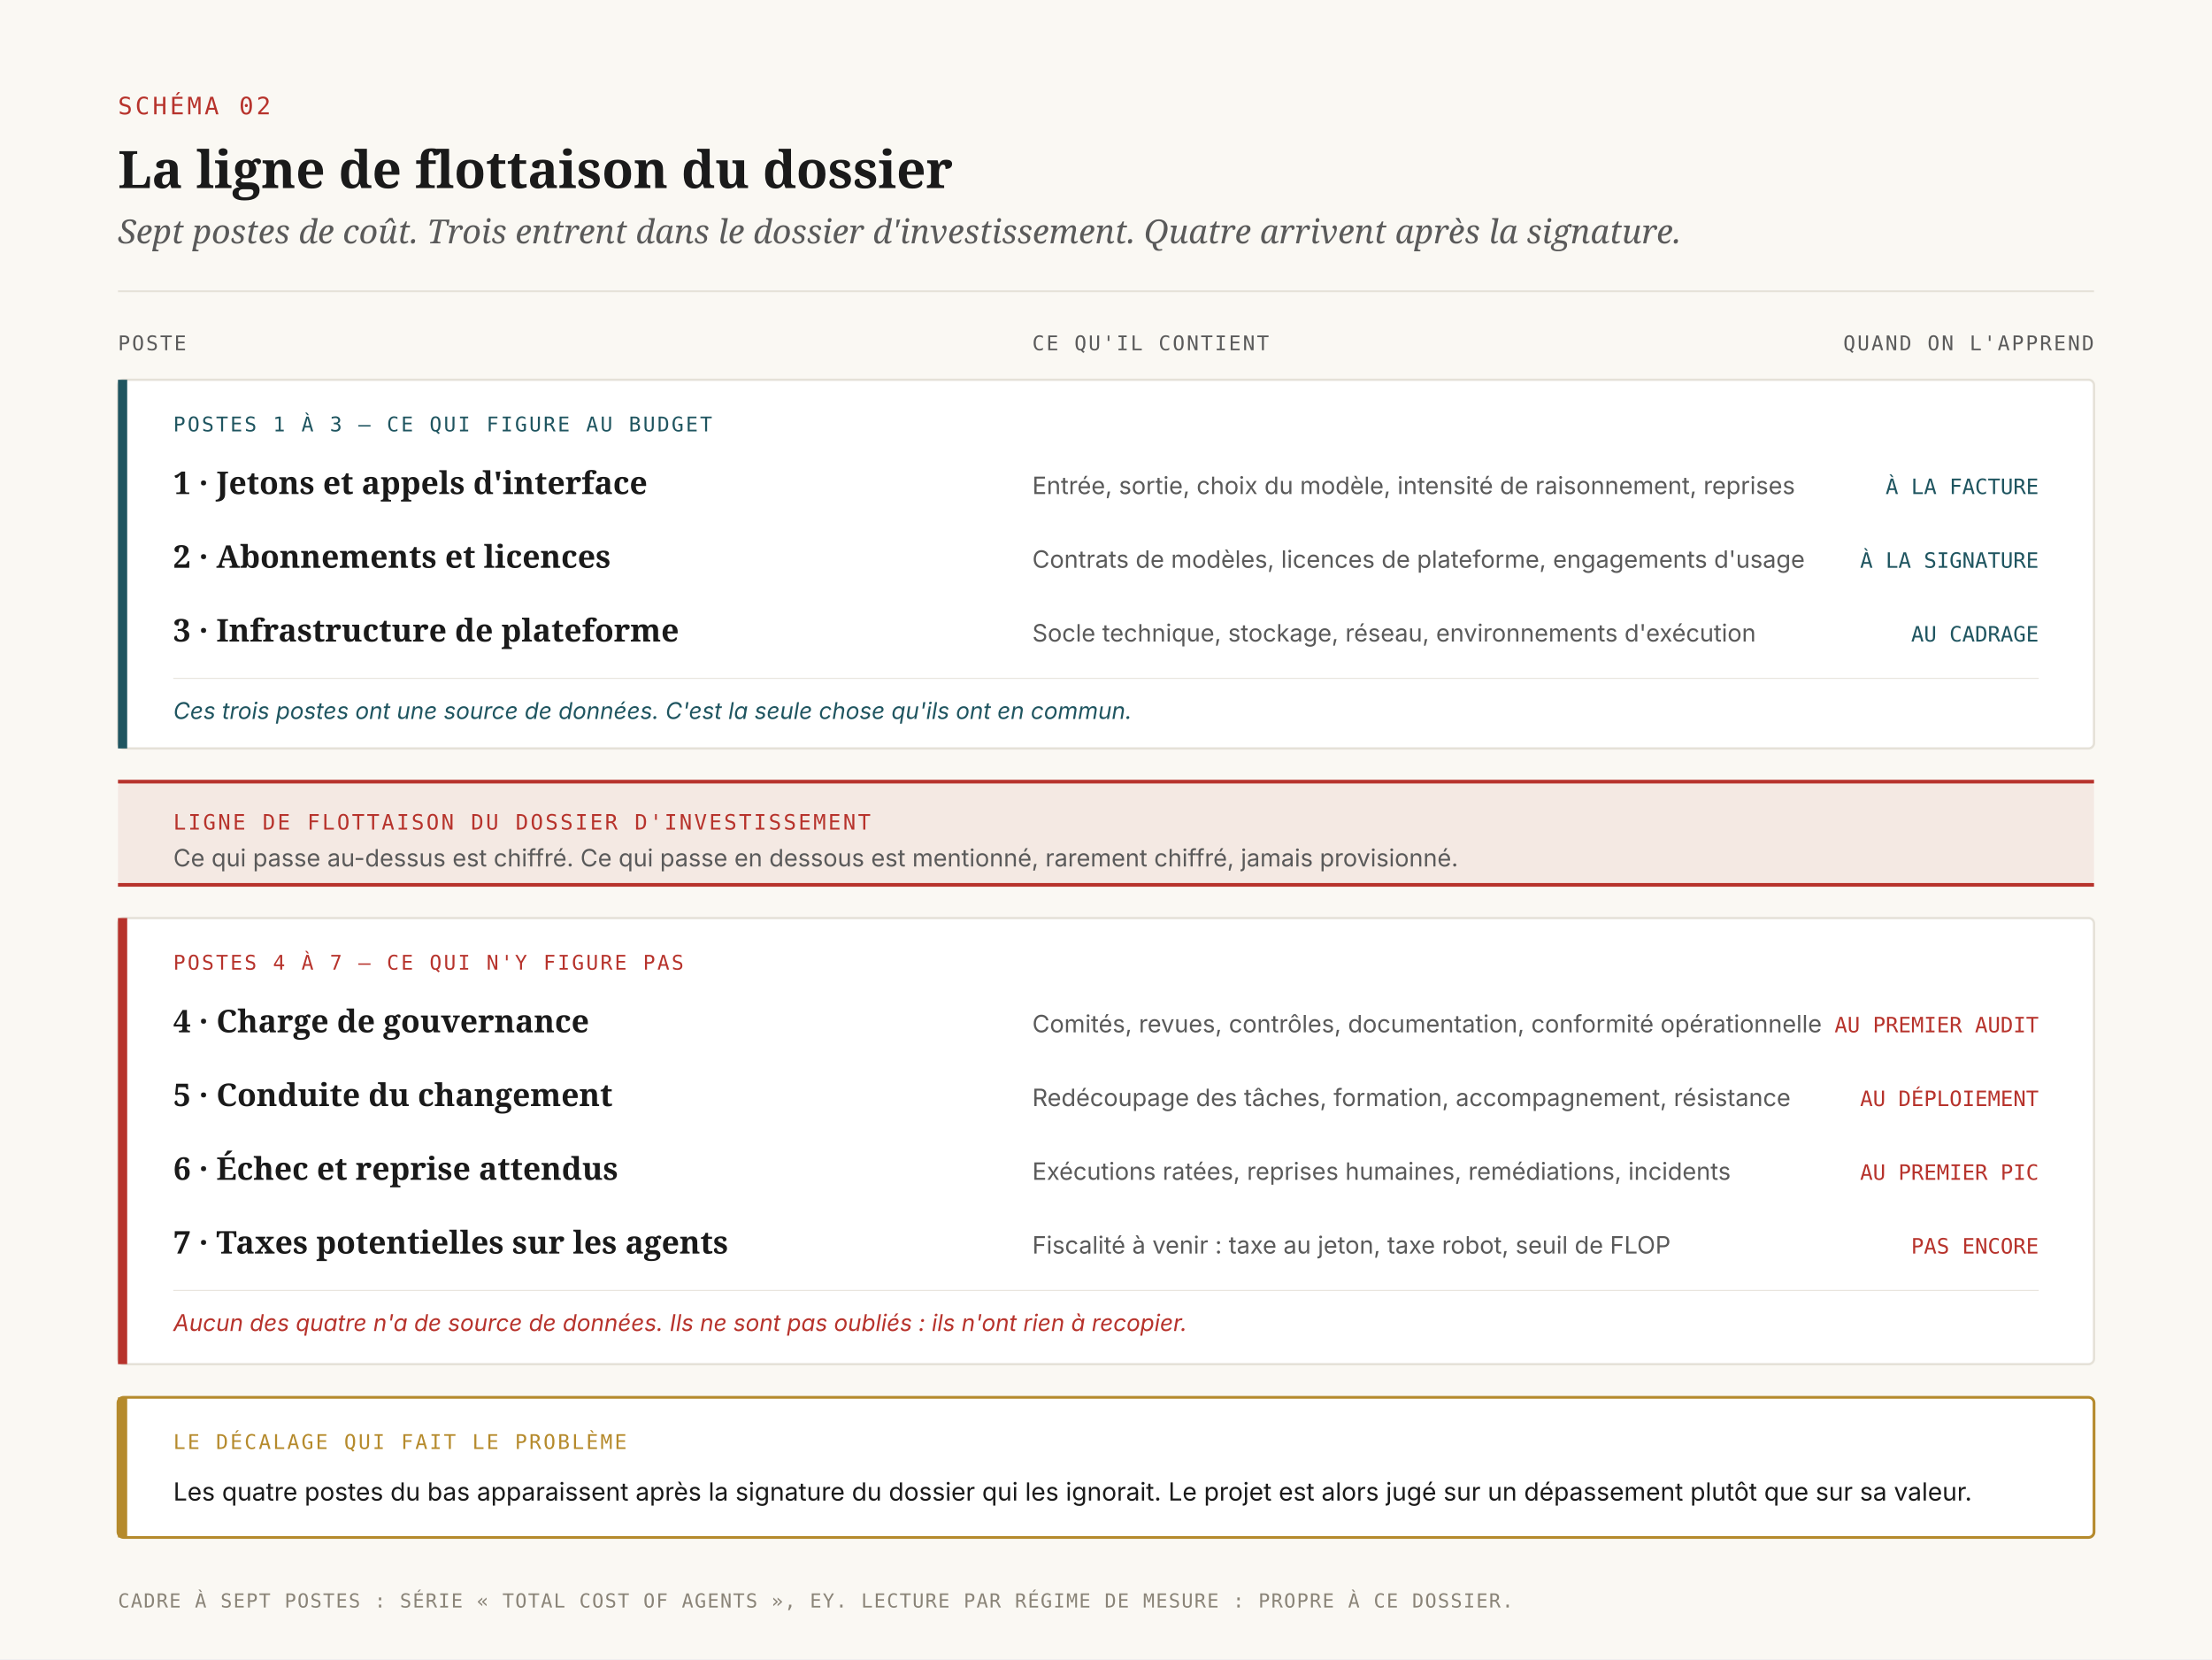
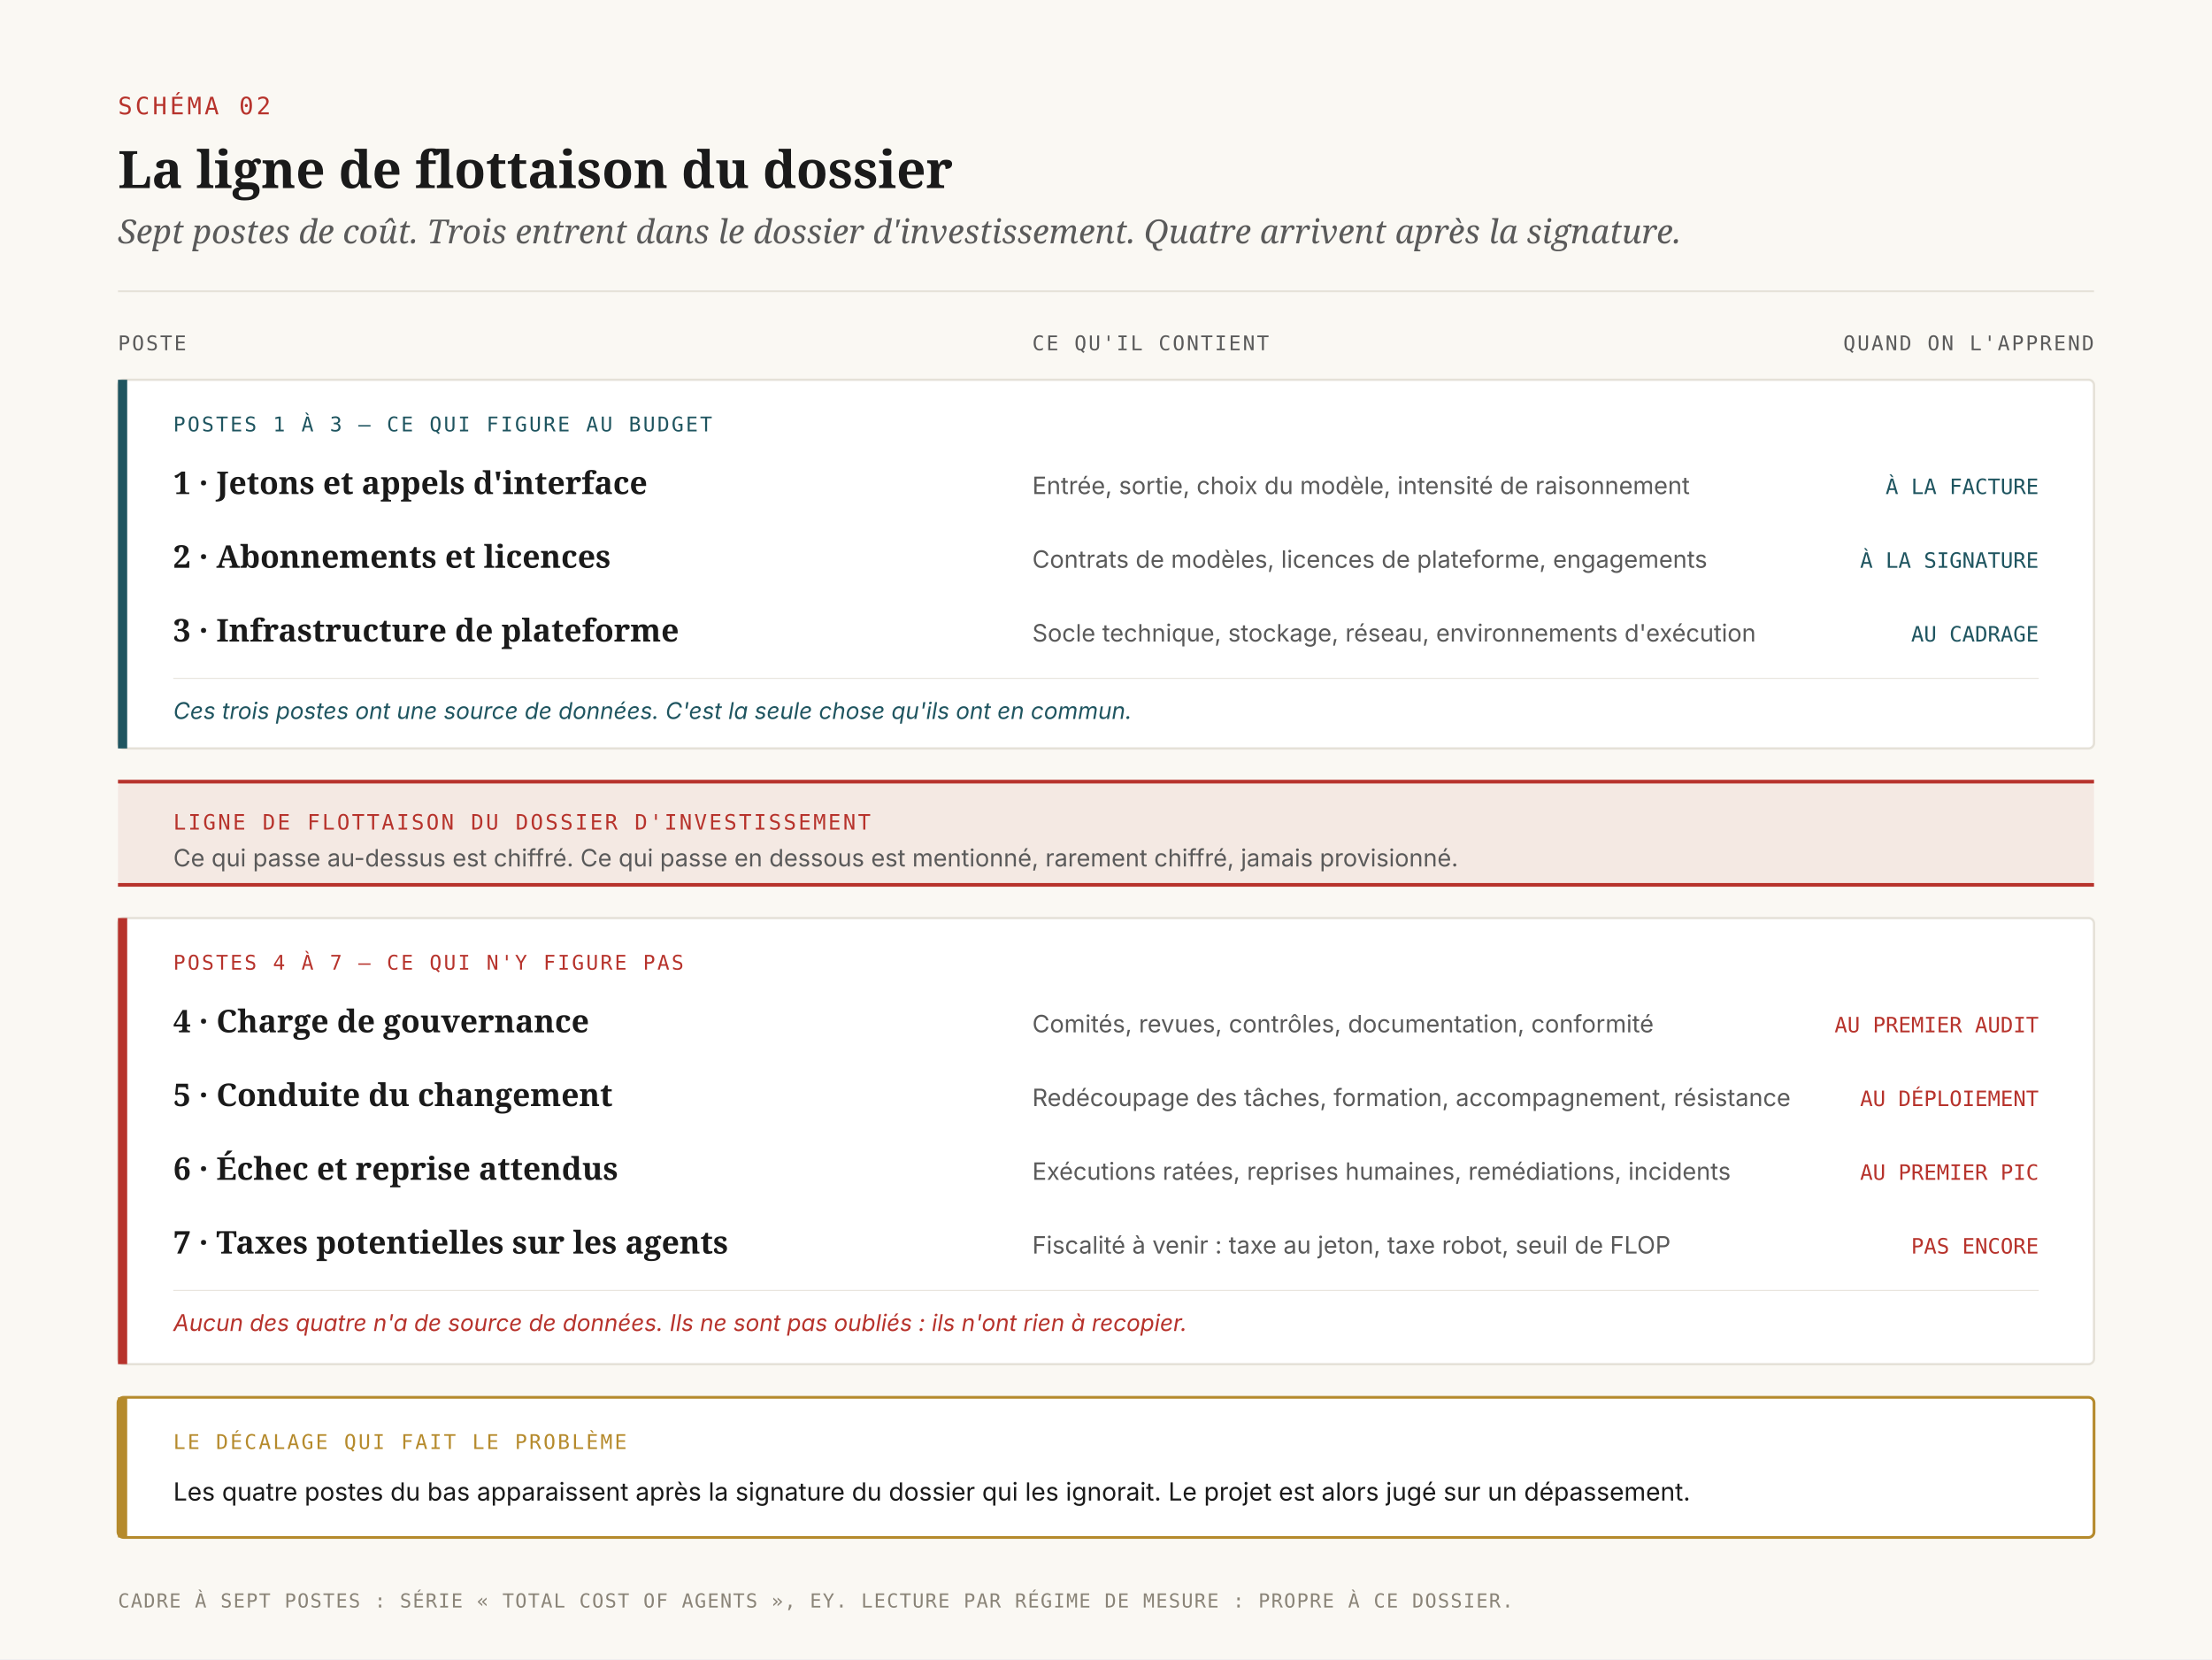
<svg xmlns="http://www.w3.org/2000/svg" viewBox="0 0 1200 900" role="img" aria-label="Les sept postes de coût d'un agent, séparés par la ligne de flottaison du dossier d'investissement : trois au-dessus, quatre en dessous">
  <style>
    .display { font-family: 'Fraunces', 'Spectral', Georgia, serif; }
    .body    { font-family: 'Inter', 'Helvetica Neue', system-ui, sans-serif; }
    .mono    { font-family: 'JetBrains Mono', 'IBM Plex Mono', monospace; }
    .interactive { cursor: pointer; }
  </style>
  <rect width="1200" height="900" fill="#FAF8F3" />
  <text x="64" y="62" class="mono" font-size="13" letter-spacing="0.12em" fill="#B7332C">SCHÉMA 02</text>
  <text x="64" y="102" class="display" font-size="28" font-weight="600" fill="#1A1A1A">La ligne de flottaison du dossier</text>
  <text x="64" y="132" class="display" font-size="18" font-style="italic" fill="#5A5A5A">Sept postes de coût. Trois entrent dans le dossier d'investissement. Quatre arrivent après la signature.</text>
  <line x1="64" y1="158" x2="1136" y2="158" stroke="#E5E1D8" stroke-width="1" />
  <text x="64" y="190" class="mono" font-size="11" letter-spacing="0.09em" fill="#5A5A5A">POSTE</text>
  <text x="560" y="190" class="mono" font-size="11" letter-spacing="0.09em" fill="#5A5A5A">CE QU'IL CONTIENT</text>
  <text x="1136" y="190" class="mono" font-size="11" letter-spacing="0.09em" fill="#5A5A5A" text-anchor="end">QUAND ON L'APPREND</text>
  <g class="interactive" data-card="postes-visibles" tabindex="0" role="button" aria-label="Les trois postes budgétés — cliquez pour les détails">
    <rect x="64" y="206" width="1072" height="200" rx="3" fill="#FFFFFF" stroke="#E5E1D8" stroke-width="1.25" />
    <rect x="64" y="206" width="5" height="200" fill="#1F5560" />
    <text x="94" y="234" class="mono" font-size="11" letter-spacing="0.1em" fill="#1F5560">POSTES 1 À 3 — CE QUI FIGURE AU BUDGET</text>
    <text x="94" y="268" class="display" font-size="17" font-weight="600" fill="#1A1A1A">1 · Jetons et appels d'interface</text>
-     <text x="560" y="268" class="body" font-size="13" fill="#5A5A5A">Entrée, sortie, choix du modèle, intensité de raisonnement, reprises</text>
+     <text x="560" y="268" class="body" font-size="13" fill="#5A5A5A">Entrée, sortie, choix du modèle, intensité de raisonnement</text>
    <text x="1106" y="268" class="mono" font-size="11.5" fill="#1F5560" text-anchor="end">À LA FACTURE</text>
    <text x="94" y="308" class="display" font-size="17" font-weight="600" fill="#1A1A1A">2 · Abonnements et licences</text>
-     <text x="560" y="308" class="body" font-size="13" fill="#5A5A5A">Contrats de modèles, licences de plateforme, engagements d'usage</text>
+     <text x="560" y="308" class="body" font-size="13" fill="#5A5A5A">Contrats de modèles, licences de plateforme, engagements</text>
    <text x="1106" y="308" class="mono" font-size="11.5" fill="#1F5560" text-anchor="end">À LA SIGNATURE</text>
    <text x="94" y="348" class="display" font-size="17" font-weight="600" fill="#1A1A1A">3 · Infrastructure de plateforme</text>
    <text x="560" y="348" class="body" font-size="13" fill="#5A5A5A">Socle technique, stockage, réseau, environnements d'exécution</text>
    <text x="1106" y="348" class="mono" font-size="11.5" fill="#1F5560" text-anchor="end">AU CADRAGE</text>
    <line x1="94" y1="368" x2="1106" y2="368" stroke="#E5E1D8" stroke-width="0.5" />
    <text x="94" y="390" class="body" font-size="12.5" font-style="italic" fill="#1F5560">Ces trois postes ont une source de données. C'est la seule chose qu'ils ont en commun.</text>
  </g>
  <g class="interactive" data-card="ligne-dossier" tabindex="0" role="button" aria-label="La ligne de flottaison — cliquez pour les détails">
    <rect x="64" y="424" width="1072" height="56" rx="3" fill="#B7332C" fill-opacity="0.08" />
    <line x1="64" y1="424" x2="1136" y2="424" stroke="#B7332C" stroke-width="2" />
    <line x1="64" y1="480" x2="1136" y2="480" stroke="#B7332C" stroke-width="2" />
    <text x="94" y="450" class="mono" font-size="11.5" letter-spacing="0.1em" fill="#B7332C">LIGNE DE FLOTTAISON DU DOSSIER D'INVESTISSEMENT</text>
    <text x="94" y="470" class="body" font-size="13" fill="#5A5A5A">Ce qui passe au-dessus est chiffré. Ce qui passe en dessous est mentionné, rarement chiffré, jamais provisionné.</text>
  </g>
  <g class="interactive" data-card="postes-immerges" tabindex="0" role="button" aria-label="Les quatre postes immergés — cliquez pour les détails">
    <rect x="64" y="498" width="1072" height="242" rx="3" fill="#FFFFFF" stroke="#E5E1D8" stroke-width="1.25" />
    <rect x="64" y="498" width="5" height="242" fill="#B7332C" />
    <text x="94" y="526" class="mono" font-size="11" letter-spacing="0.1em" fill="#B7332C">POSTES 4 À 7 — CE QUI N'Y FIGURE PAS</text>
    <text x="94" y="560" class="display" font-size="17" font-weight="600" fill="#1A1A1A">4 · Charge de gouvernance</text>
-     <text x="560" y="560" class="body" font-size="13" fill="#5A5A5A">Comités, revues, contrôles, documentation, conformité opérationnelle</text>
+     <text x="560" y="560" class="body" font-size="13" fill="#5A5A5A">Comités, revues, contrôles, documentation, conformité</text>
    <text x="1106" y="560" class="mono" font-size="11.5" fill="#B7332C" text-anchor="end">AU PREMIER AUDIT</text>
    <text x="94" y="600" class="display" font-size="17" font-weight="600" fill="#1A1A1A">5 · Conduite du changement</text>
    <text x="560" y="600" class="body" font-size="13" fill="#5A5A5A">Redécoupage des tâches, formation, accompagnement, résistance</text>
    <text x="1106" y="600" class="mono" font-size="11.5" fill="#B7332C" text-anchor="end">AU DÉPLOIEMENT</text>
    <text x="94" y="640" class="display" font-size="17" font-weight="600" fill="#1A1A1A">6 · Échec et reprise attendus</text>
    <text x="560" y="640" class="body" font-size="13" fill="#5A5A5A">Exécutions ratées, reprises humaines, remédiations, incidents</text>
    <text x="1106" y="640" class="mono" font-size="11.5" fill="#B7332C" text-anchor="end">AU PREMIER PIC</text>
    <text x="94" y="680" class="display" font-size="17" font-weight="600" fill="#1A1A1A">7 · Taxes potentielles sur les agents</text>
    <text x="560" y="680" class="body" font-size="13" fill="#5A5A5A">Fiscalité à venir : taxe au jeton, taxe robot, seuil de FLOP</text>
    <text x="1106" y="680" class="mono" font-size="11.5" fill="#B7332C" text-anchor="end">PAS ENCORE</text>
    <line x1="94" y1="700" x2="1106" y2="700" stroke="#E5E1D8" stroke-width="0.5" />
    <text x="94" y="722" class="body" font-size="12.5" font-style="italic" fill="#B7332C">Aucun des quatre n'a de source de données. Ils ne sont pas oubliés : ils n'ont rien à recopier.</text>
  </g>
  <g class="interactive" data-card="moment-apparition" tabindex="0" role="button" aria-label="Le moment d'apparition — cliquez pour les détails">
    <rect x="64" y="758" width="1072" height="76" rx="3" fill="#FFFFFF" stroke="#B58A2C" stroke-width="1.5" />
    <rect x="64" y="758" width="5" height="76" fill="#B58A2C" />
    <text x="94" y="786" class="mono" font-size="11" letter-spacing="0.1em" fill="#B58A2C">LE DÉCALAGE QUI FAIT LE PROBLÈME</text>
-     <text x="94" y="814" class="body" font-size="13.5" fill="#1A1A1A">Les quatre postes du bas apparaissent après la signature du dossier qui les ignorait. Le projet est alors jugé sur un dépassement plutôt que sur sa valeur.</text>
+     <text x="94" y="814" class="body" font-size="13.5" fill="#1A1A1A">Les quatre postes du bas apparaissent après la signature du dossier qui les ignorait. Le projet est alors jugé sur un dépassement.</text>
  </g>
  <text x="64" y="872" class="mono" font-size="10.5" letter-spacing="0.06em" fill="#8A8478">CADRE À SEPT POSTES : SÉRIE « TOTAL COST OF AGENTS », EY. LECTURE PAR RÉGIME DE MESURE : PROPRE À CE DOSSIER.</text>
</svg>
